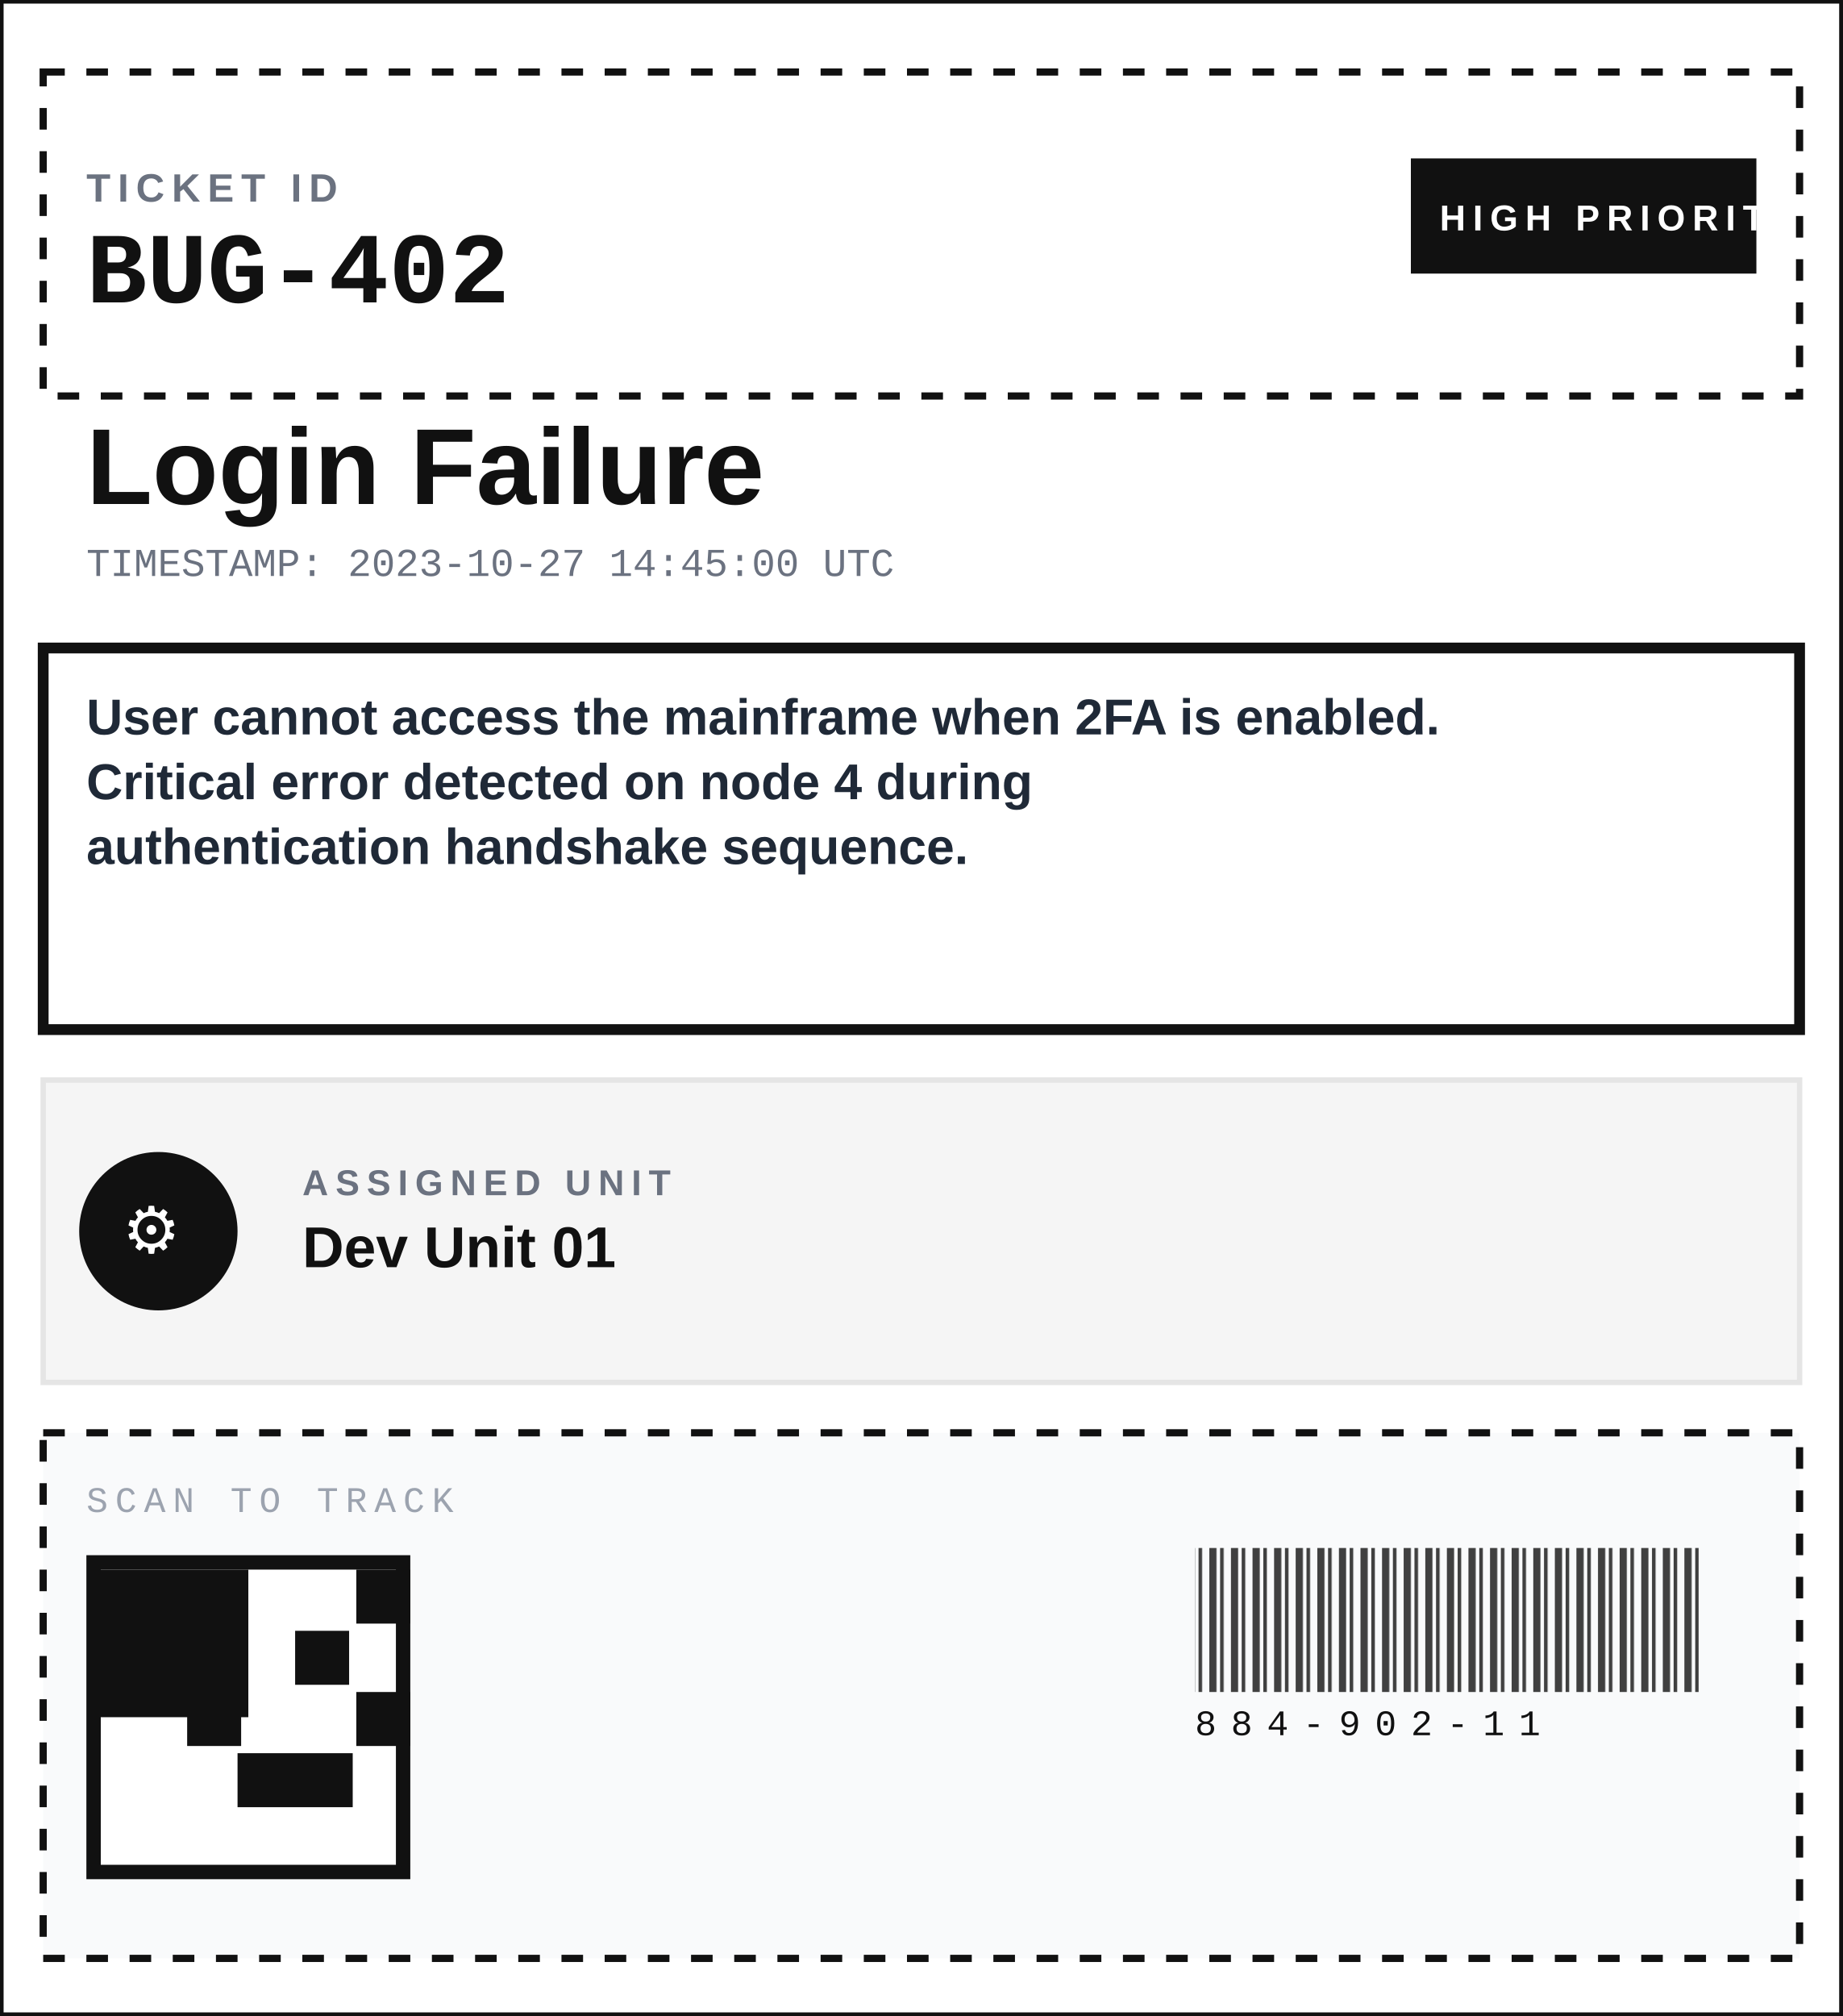
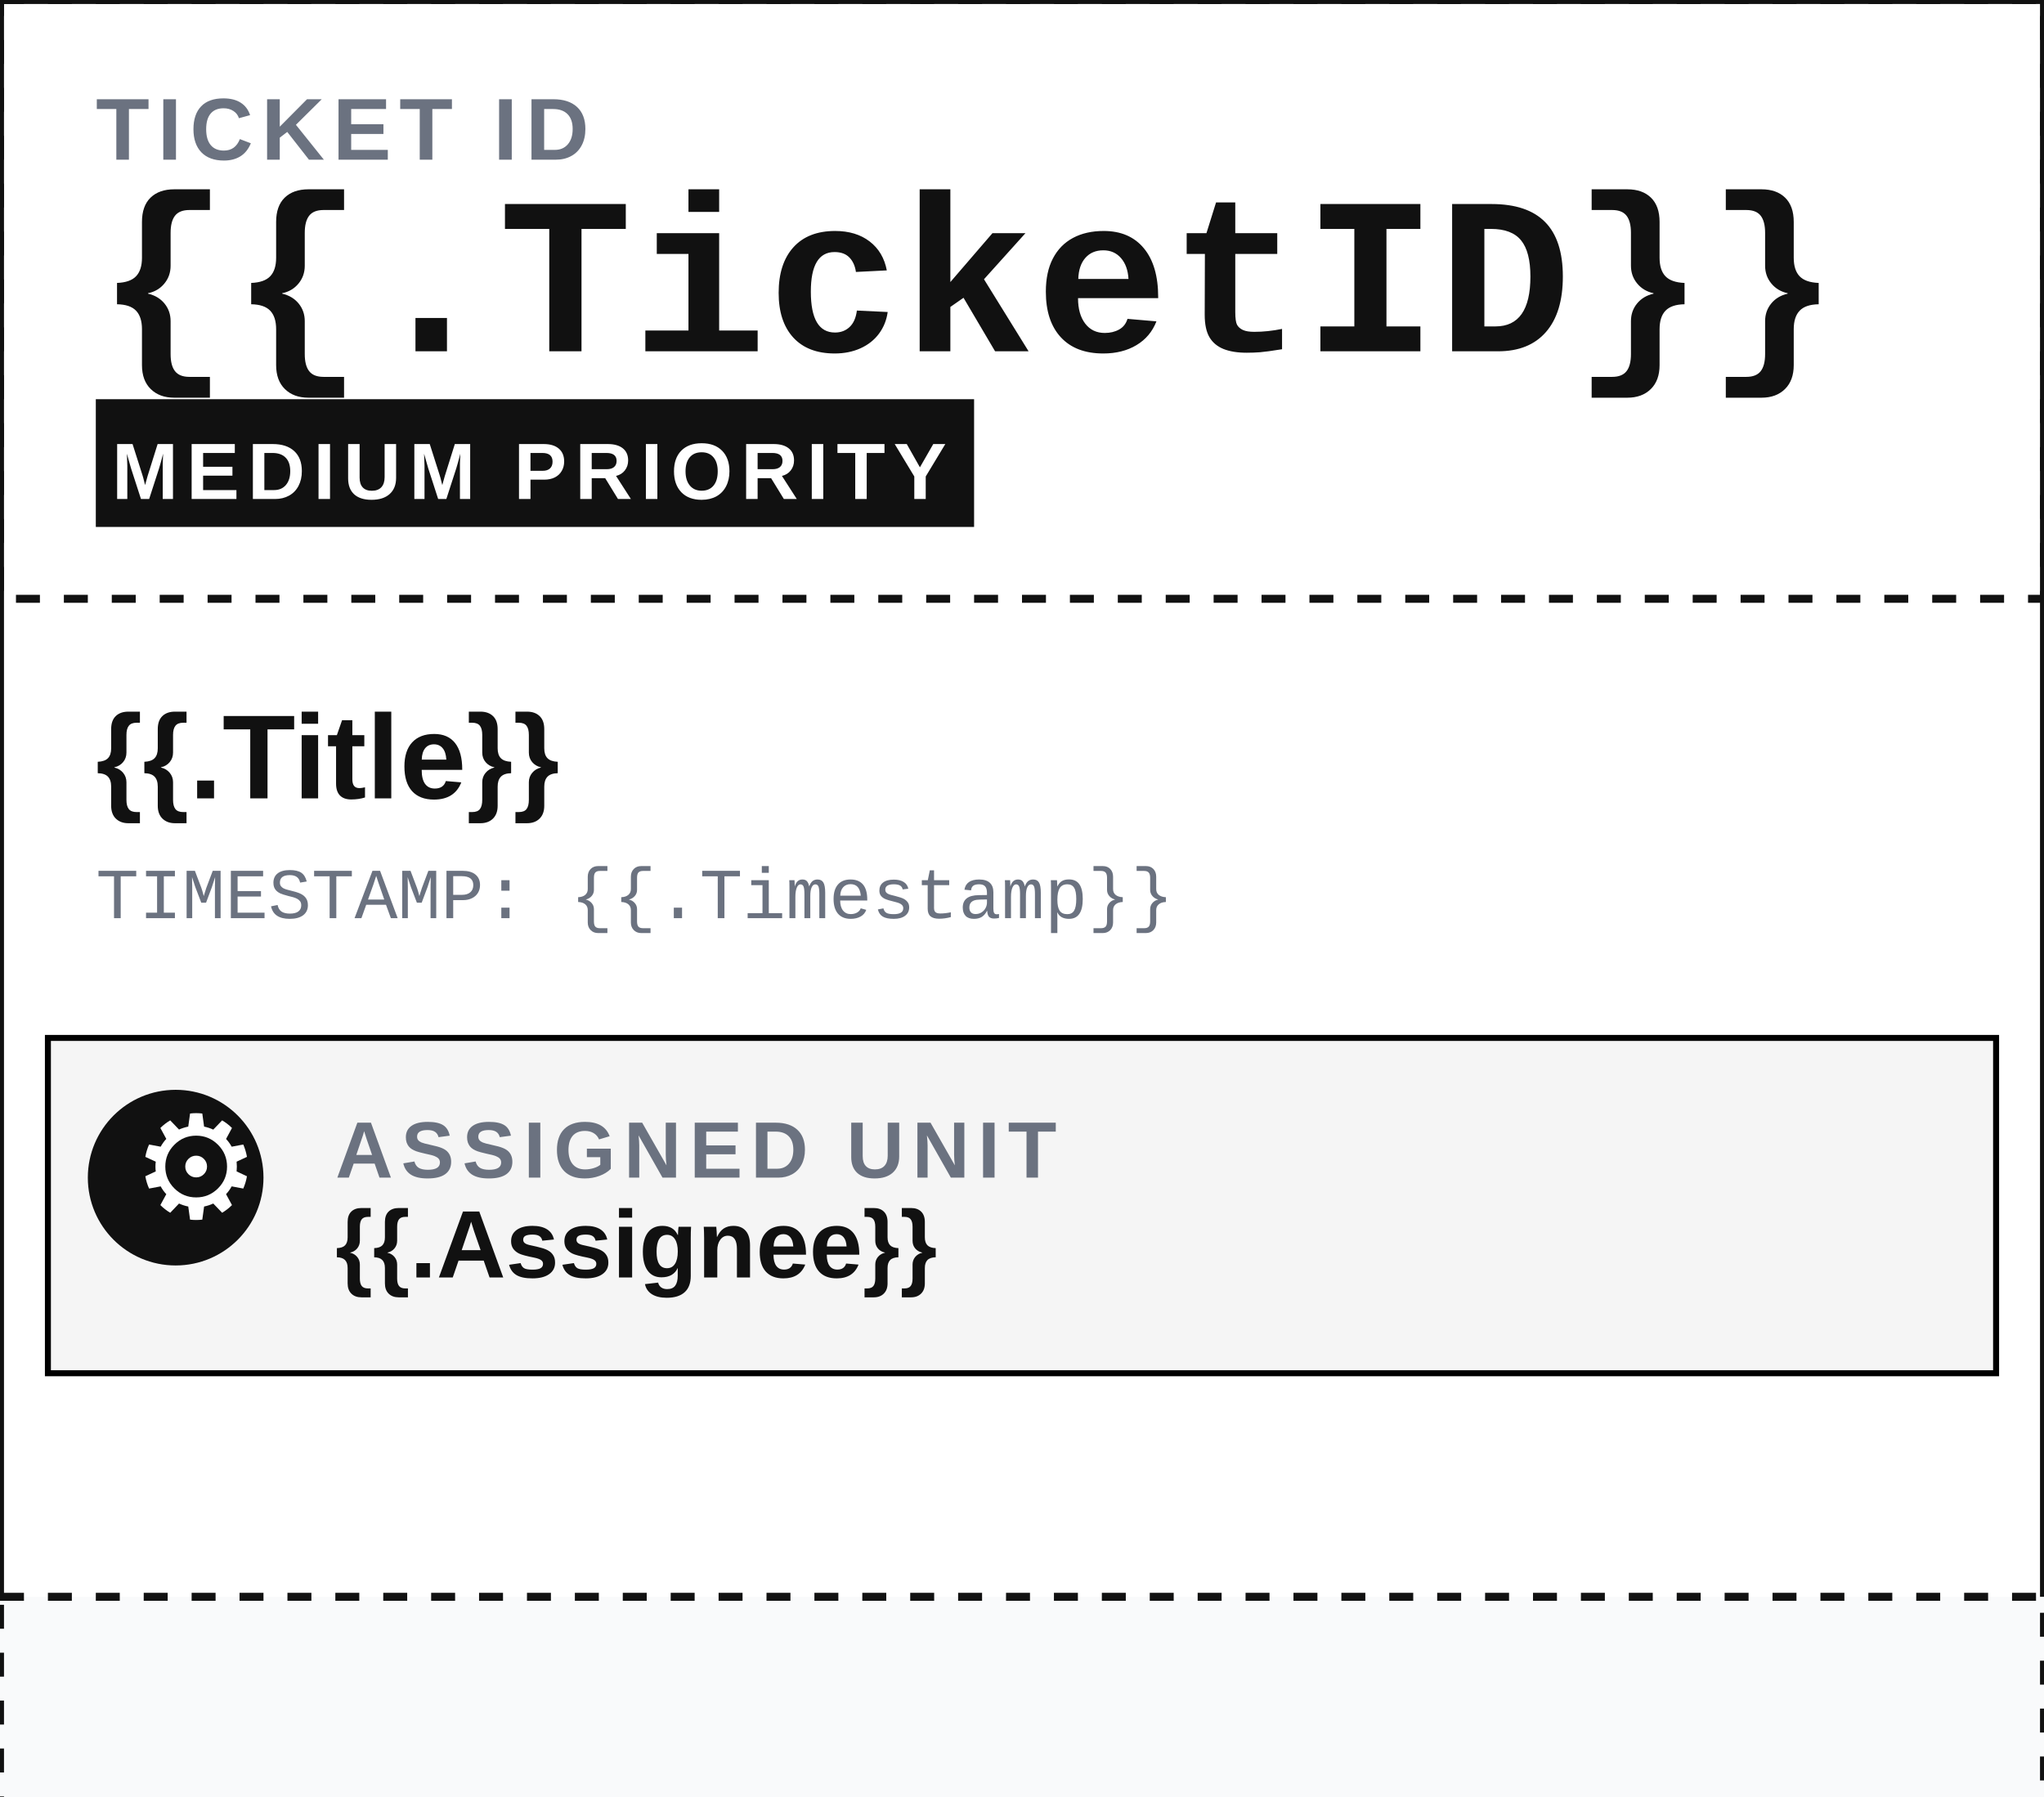
- <svg xmlns="http://www.w3.org/2000/svg" width="512" height="560" viewBox="0 0 512 560" role="img" aria-label="Ticket layout">
+ <svg xmlns="http://www.w3.org/2000/svg" width="512" height="450" viewBox="0 0 512 450" role="img" aria-label="Ticket layout">
  <defs>
    <linearGradient id="glow" x1="0%" y1="0%" x2="100%" y2="100%">
      <stop offset="0%" stop-color="#00d8ff" />
      <stop offset="50%" stop-color="#9b4dff" />
      <stop offset="100%" stop-color="#ff2fb0" />
    </linearGradient>
    <pattern id="barcode" width="6" height="40" patternUnits="userSpaceOnUse">
      <rect width="2" height="40" fill="#111" />
      <rect x="3" width="1" height="40" fill="#111" />
    </pattern>
  </defs>
-   <rect x="0" y="0" width="512" height="560" fill="url(#glow)" opacity="0.6" />
-   <rect x="0" y="0" width="512" height="560" fill="#fff" stroke="#111" stroke-width="2" />
-   <rect x="12" y="20" width="488" height="90" fill="none" stroke="#111" stroke-width="2" stroke-dasharray="6 6" />
-   <text x="24" y="56" fill="#6b7280" font-family="Arial, sans-serif" font-size="11" font-weight="700" letter-spacing="2">TICKET ID</text>
-   <text x="24" y="84" fill="#111" font-family="Courier New, monospace" font-size="28" font-weight="700">BUG-402</text>
-   <rect x="392" y="44" width="96" height="32" fill="#111" />
-   <text x="400" y="64" fill="#fff" font-family="Arial, sans-serif" font-size="10" font-weight="700" letter-spacing="2">HIGH PRIORITY</text>
-   <text x="24" y="140" fill="#111" font-family="Arial, sans-serif" font-size="30" font-weight="800">Login Failure</text>
-   <text x="24" y="160" fill="#6b7280" font-family="Courier New, monospace" font-size="11">TIMESTAMP: 2023-10-27 14:45:00 UTC</text>
-   <rect x="12" y="180" width="488" height="106" fill="none" stroke="#111" stroke-width="3" />
-   <text x="24" y="204" fill="#1f2937" font-family="Arial, sans-serif" font-size="14" font-weight="600">
-     <tspan x="24" dy="0">User cannot access the mainframe when 2FA is enabled.</tspan>
-     <tspan x="24" dy="18">Critical error detected on node 4 during</tspan>
-     <tspan x="24" dy="18">authentication handshake sequence.</tspan>
-   </text>
-   <rect x="12" y="300" width="488" height="84" fill="#f5f5f5" stroke="#e5e5e5" stroke-width="1.5" />
-   <circle cx="44" cy="342" r="22" fill="#111" />
-   <text x="34" y="348" fill="#fff" font-family="Material Symbols Outlined, Arial" font-size="18">⚙</text>
-   <text x="84" y="332" fill="#6b7280" font-family="Arial, sans-serif" font-size="10" font-weight="700" letter-spacing="2">ASSIGNED UNIT</text>
-   <text x="84" y="352" fill="#111" font-family="Arial, sans-serif" font-size="16" font-weight="700">Dev Unit 01</text>
-   <rect x="12" y="398" width="488" height="146" fill="#f9fafb" stroke="#111" stroke-width="2" stroke-dasharray="6 6" />
-   <text x="24" y="420" fill="#9ca3af" font-family="Courier New, monospace" font-size="10" letter-spacing="2">SCAN TO TRACK</text>
-   <rect x="24" y="432" width="90" height="90" fill="#111" />
-   <rect x="28" y="436" width="82" height="82" fill="#fff" />
-   <rect x="28" y="436" width="41" height="41" fill="#111" />
-   <rect x="99" y="436" width="15" height="15" fill="#111" />
-   <rect x="82" y="453" width="15" height="15" fill="#111" />
-   <rect x="52" y="470" width="15" height="15" fill="#111" />
-   <rect x="99" y="470" width="15" height="15" fill="#111" />
-   <rect x="66" y="487" width="32" height="15" fill="#111" />
-   <rect x="332" y="430" width="140" height="40" fill="url(#barcode)" opacity="0.8" />
-   <text x="332" y="482" fill="#111" font-family="Courier New, monospace" font-size="10" letter-spacing="4">884-902-11</text>
+   <rect x="0" y="0" width="512" height="650" fill="url(#glow)" opacity="0.6" />
+   <rect x="0" y="0" width="512" height="650" fill="#fff" stroke="#111" stroke-width="2" />
+   <rect x="0" y="0" width="512" height="150" fill="none" stroke="#111" stroke-width="2" stroke-dasharray="6 6" />
+   <text x="24" y="40" fill="#6b7280" font-family="Arial, sans-serif" font-size="22" font-weight="700" letter-spacing="2">TICKET ID</text>
+   <text x="24" y="88" fill="#111" font-family="Courier New, monospace" font-size="56" font-weight="700">{{.TicketID}}</text>
+   <rect x="24" y="100" width="220" height="32" fill="#111" />
+   <text x="28" y="125" fill="#fff" font-family="Arial, sans-serif" font-size="20" font-weight="700" letter-spacing="2">MEDIUM PRIORITY</text>
+   <text x="24" y="200" fill="#111" font-family="Arial, sans-serif" font-size="30" font-weight="800">{{.Title}}</text>
+   <text x="24" y="230" fill="#6b7280" font-family="Courier New, monospace" font-size="18">TIMESTAMP: {{.Timestamp}}</text>
+   <rect x="12" y="260" width="488" height="84" fill="#f5f5f5" stroke="#000" stroke-width="1.5" />
+   <circle cx="44" cy="295" r="22" fill="#111" />
+   <text x="33" y="305" fill="#fff" font-family="Material Symbols Outlined, Arial" font-size="36">⚙</text>
+   <text x="84" y="295" fill="#6b7280" font-family="Arial, sans-serif" font-size="20" font-weight="700" letter-spacing="2">ASSIGNED UNIT</text>
+   <text x="84" y="320" fill="#111" font-family="Arial, sans-serif" font-size="24" font-weight="700">{{.Assignee}}</text>
+   <rect x="0" y="400" width="512" height="146" fill="#f9fafb" stroke="#111" stroke-width="2" stroke-dasharray="6 6" />
</svg>
